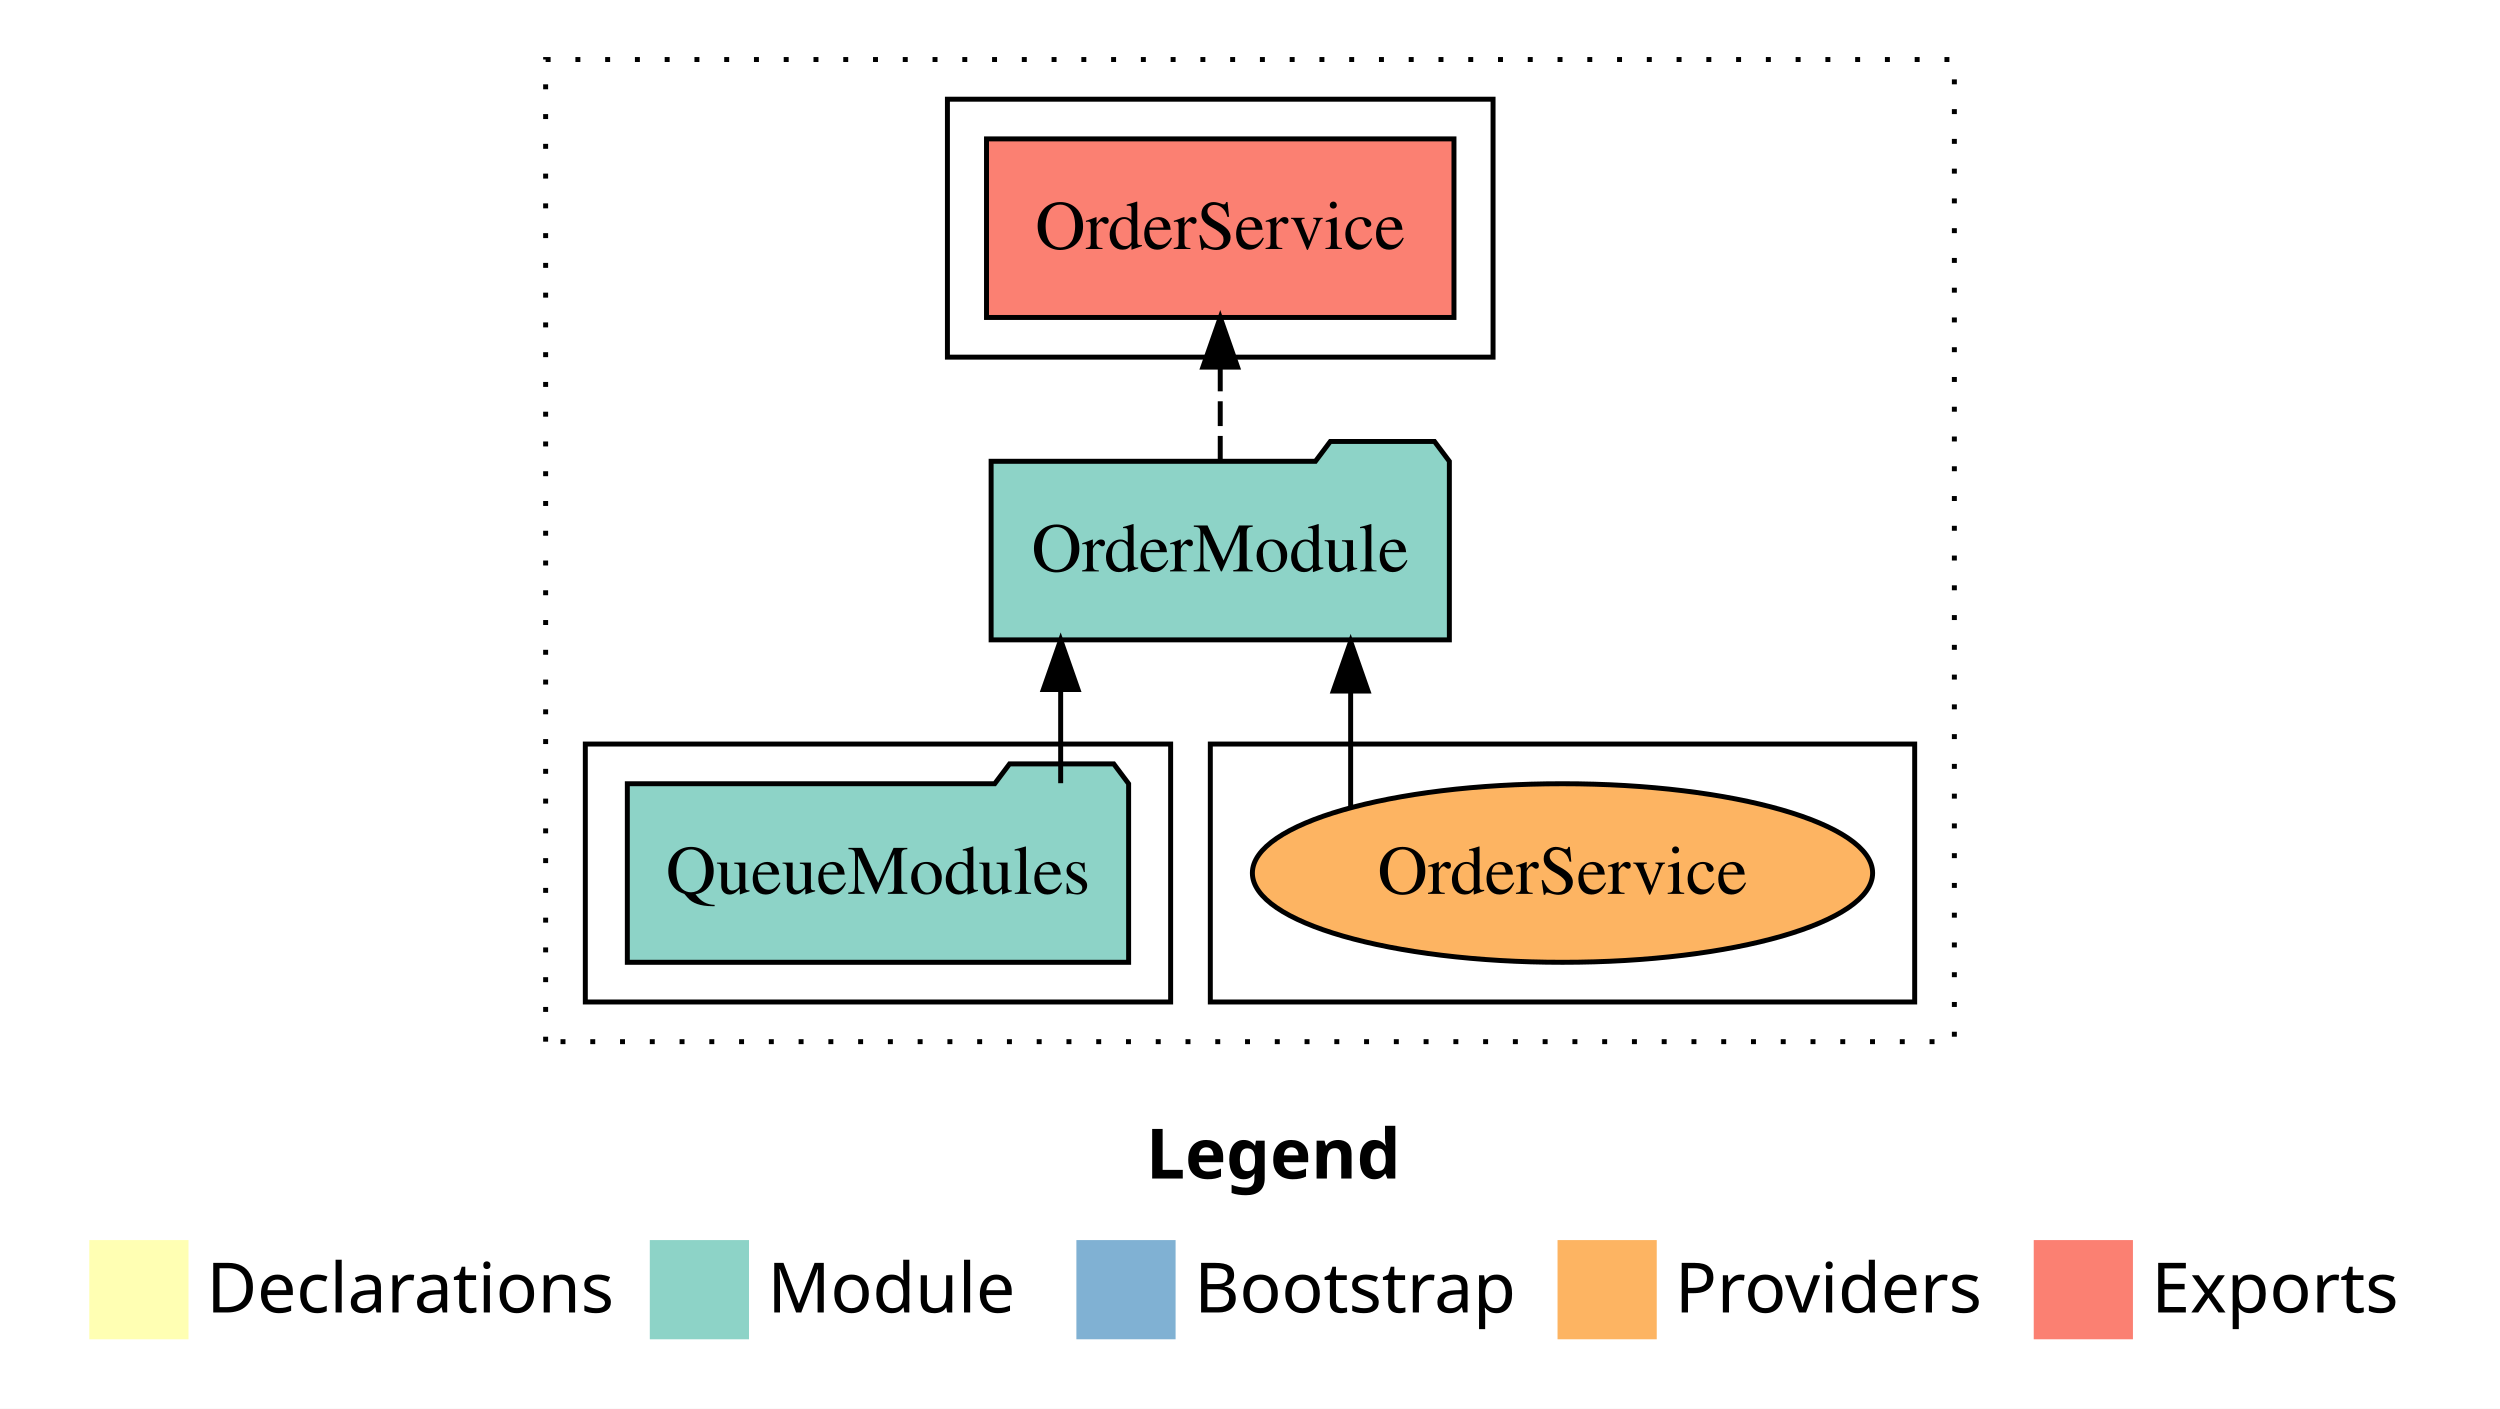
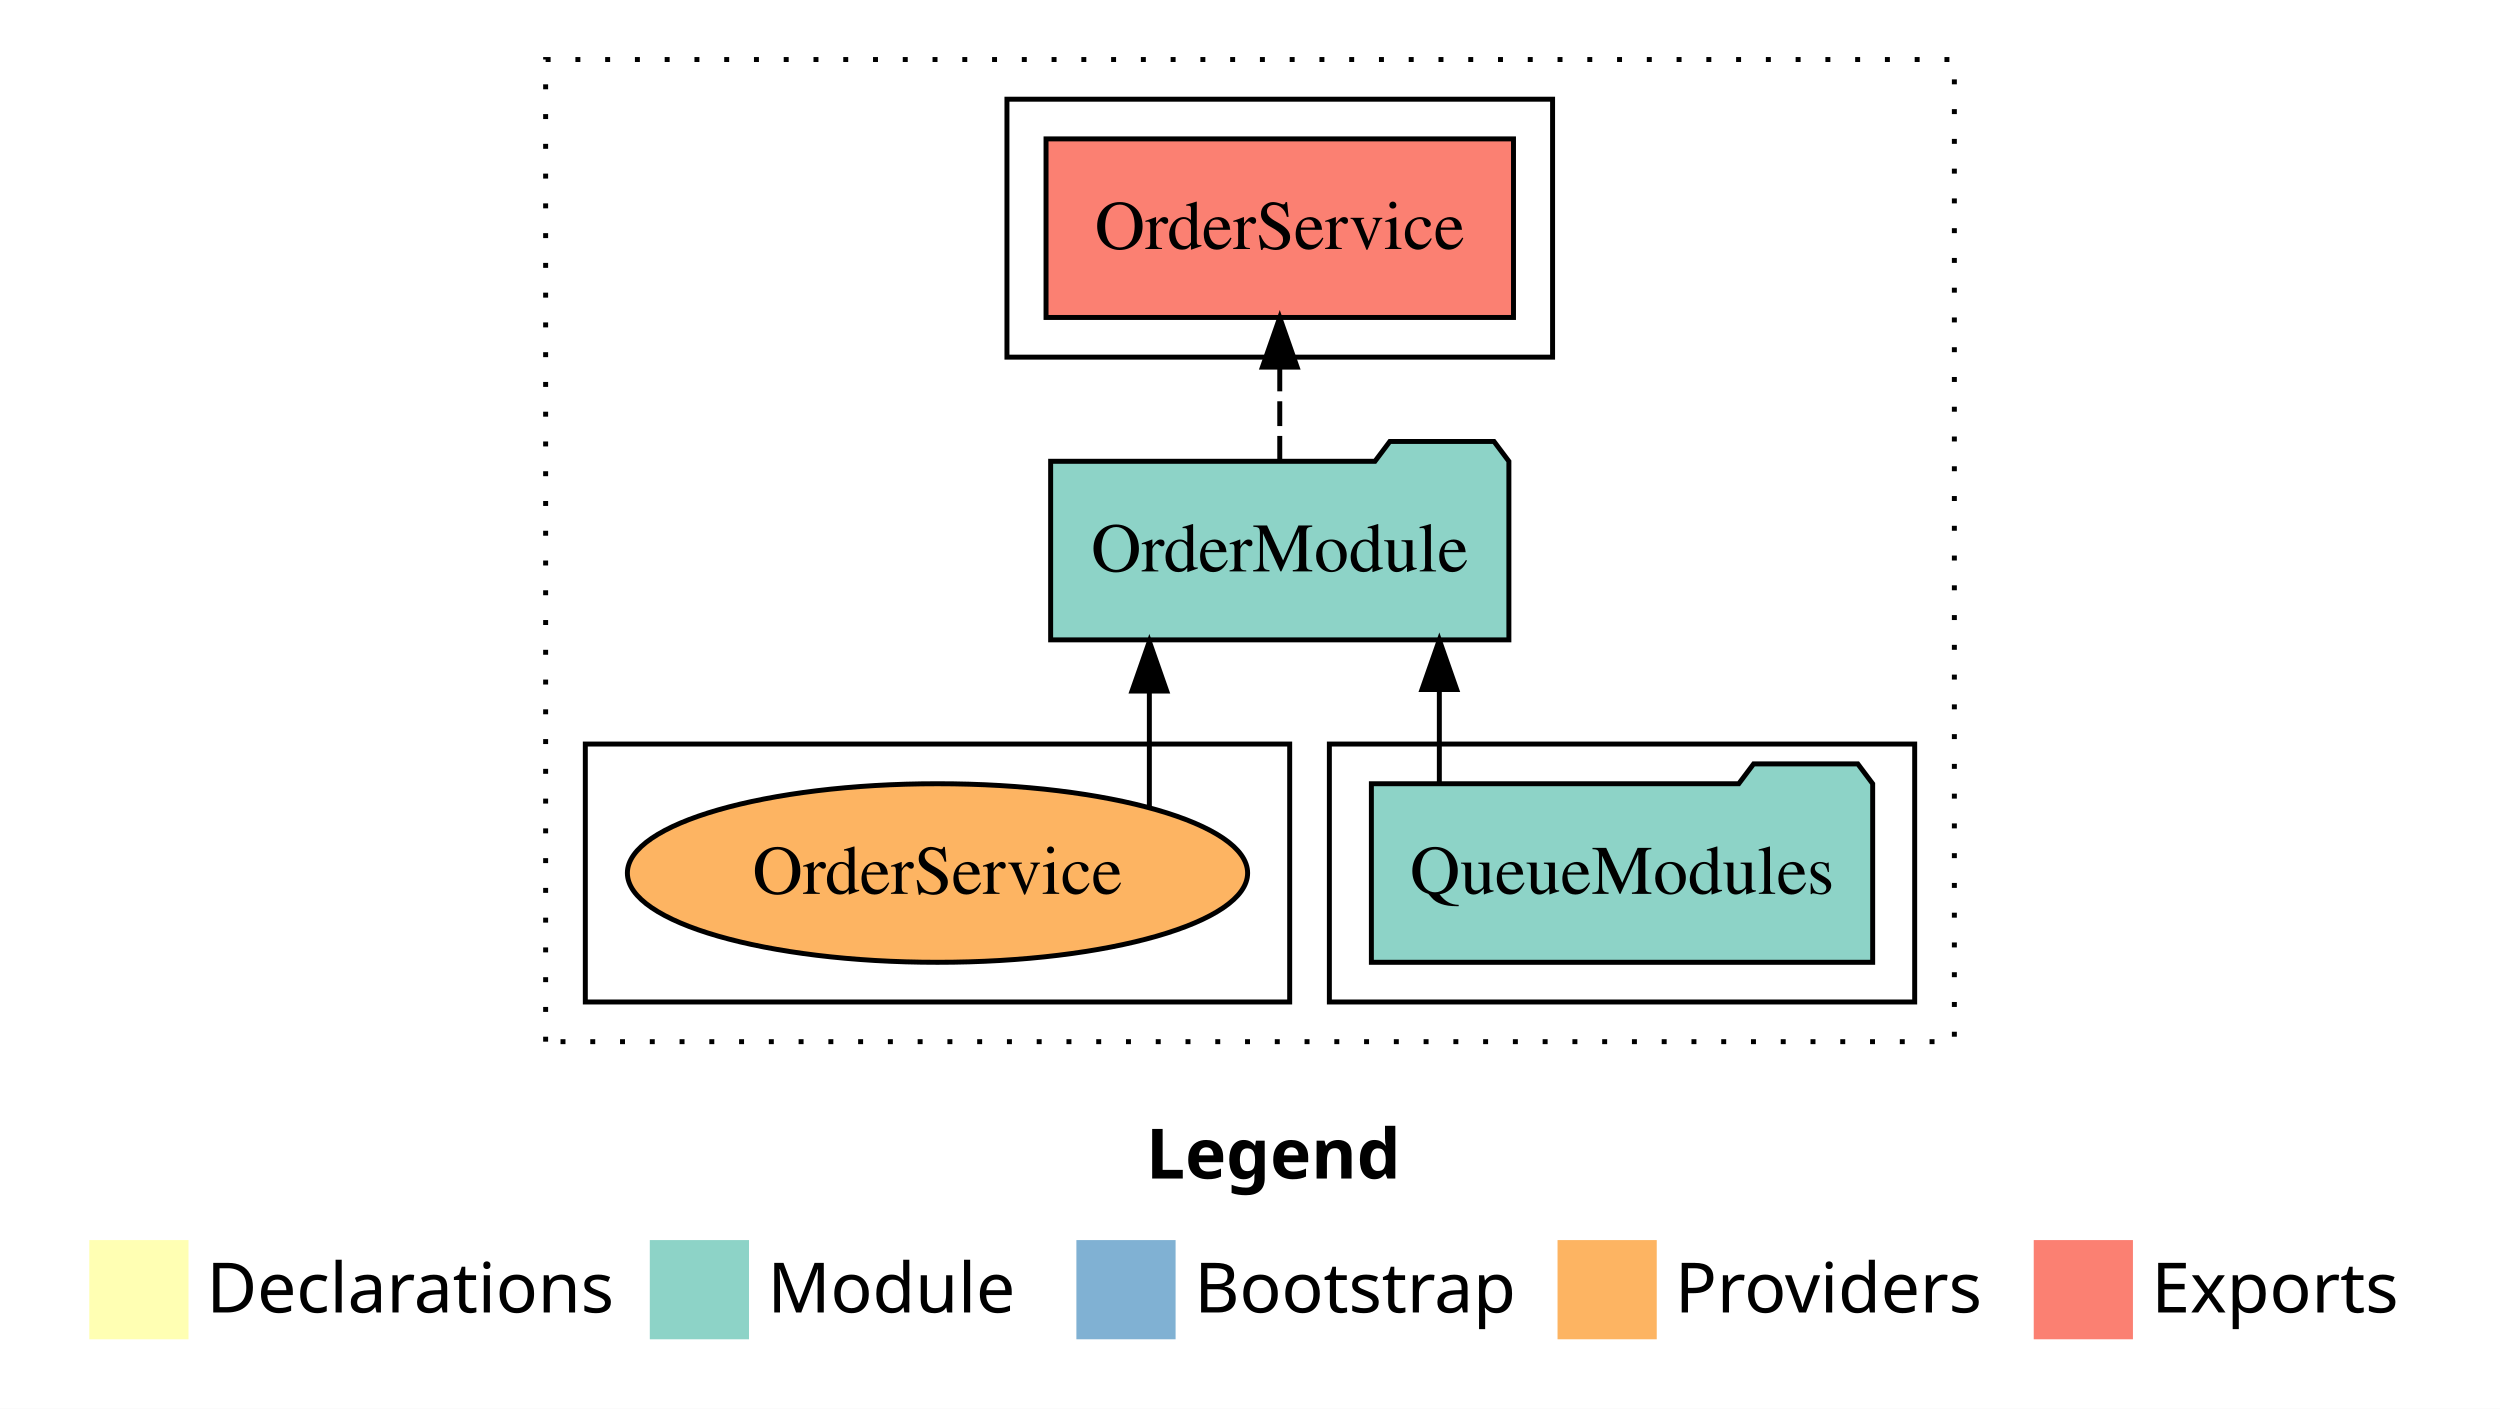
<svg xmlns="http://www.w3.org/2000/svg" width="504pt" height="284pt" viewBox="0.00 0.00 504.00 284.00">
  <g id="graph0" class="graph" transform="scale(1 1) rotate(0) translate(4 280)">
    <polygon fill="white" stroke="transparent" points="-4,4 -4,-280 500,-280 500,4 -4,4" />
    <text text-anchor="start" x="227.01" y="-42.4" font-family="Times-12" font-weight="bold" font-size="14.00">Legend</text>
    <polygon fill="#ffffb3" stroke="transparent" points="14,-10 14,-30 34,-30 34,-10 14,-10" />
    <text text-anchor="start" x="37.63" y="-15.4" font-family="Times-12" font-size="14.00">  Declarations</text>
    <polygon fill="#8dd3c7" stroke="transparent" points="127,-10 127,-30 147,-30 147,-10 127,-10" />
    <text text-anchor="start" x="150.73" y="-15.4" font-family="Times-12" font-size="14.00">  Module</text>
    <polygon fill="#80b1d3" stroke="transparent" points="213,-10 213,-30 233,-30 233,-10 213,-10" />
    <text text-anchor="start" x="236.78" y="-15.4" font-family="Times-12" font-size="14.00">  Bootstrap</text>
    <polygon fill="#fdb462" stroke="transparent" points="310,-10 310,-30 330,-30 330,-10 310,-10" />
    <text text-anchor="start" x="333.67" y="-15.4" font-family="Times-12" font-size="14.00">  Providers</text>
    <polygon fill="#fb8072" stroke="transparent" points="406,-10 406,-30 426,-30 426,-10 406,-10" />
    <text text-anchor="start" x="429.73" y="-15.4" font-family="Times-12" font-size="14.00">  Exports</text>
    <g id="clust1" class="cluster">
      <polygon fill="none" stroke="black" stroke-dasharray="1,5" points="106,-70 106,-268 390,-268 390,-70 106,-70" />
    </g>
-     <g id="clust6" class="cluster">
-       <polygon fill="none" stroke="black" points="240,-78 240,-130 382,-130 382,-78 240,-78" />
+     <g id="clust3" class="cluster">
+       <polygon fill="none" stroke="black" points="264,-78 264,-130 382,-130 382,-78 264,-78" />
    </g>
    <g id="clust4" class="cluster">
-       <polygon fill="none" stroke="black" points="187,-208 187,-260 297,-260 297,-208 187,-208" />
+       <polygon fill="none" stroke="black" points="199,-208 199,-260 309,-260 309,-208 199,-208" />
    </g>
-     <g id="clust3" class="cluster">
-       <polygon fill="none" stroke="black" points="114,-78 114,-130 232,-130 232,-78 114,-78" />
+     <g id="clust6" class="cluster">
+       <polygon fill="none" stroke="black" points="114,-78 114,-130 256,-130 256,-78 114,-78" />
    </g>
    <g id="node1" class="node">
-       <polygon fill="#8dd3c7" stroke="black" points="223.53,-122 220.53,-126 199.53,-126 196.53,-122 122.47,-122 122.47,-86 223.53,-86 223.53,-122" />
-       <text text-anchor="middle" x="173" y="-99.8" font-family="Times,serif" font-size="14.00">QueueModules</text>
+       <polygon fill="#8dd3c7" stroke="black" points="373.53,-122 370.53,-126 349.53,-126 346.53,-122 272.47,-122 272.47,-86 373.53,-86 373.53,-122" />
+       <text text-anchor="middle" x="323" y="-99.8" font-family="Times,serif" font-size="14.00">QueueModules</text>
    </g>
    <g id="node2" class="node">
-       <polygon fill="#8dd3c7" stroke="black" points="288.19,-187 285.19,-191 264.19,-191 261.19,-187 195.81,-187 195.81,-151 288.19,-151 288.19,-187" />
-       <text text-anchor="middle" x="242" y="-164.8" font-family="Times,serif" font-size="14.00">OrderModule</text>
+       <polygon fill="#8dd3c7" stroke="black" points="300.19,-187 297.19,-191 276.19,-191 273.19,-187 207.81,-187 207.81,-151 300.19,-151 300.19,-187" />
+       <text text-anchor="middle" x="254" y="-164.8" font-family="Times,serif" font-size="14.00">OrderModule</text>
    </g>
    <g id="edge1" class="edge">
-       <path fill="none" stroke="black" d="M209.83,-122.11C209.83,-122.11 209.83,-140.99 209.83,-140.99" />
-       <polygon fill="black" stroke="black" points="206.33,-140.99 209.83,-150.99 213.33,-140.99 206.33,-140.99" />
+       <path fill="none" stroke="black" d="M286.17,-122.11C286.17,-122.11 286.17,-140.99 286.17,-140.99" />
+       <polygon fill="black" stroke="black" points="282.67,-140.99 286.17,-150.99 289.67,-140.99 282.67,-140.99" />
    </g>
    <g id="node3" class="node">
-       <polygon fill="#fb8072" stroke="black" points="289.12,-252 194.88,-252 194.88,-216 289.12,-216 289.12,-252" />
-       <text text-anchor="middle" x="242" y="-229.8" font-family="Times,serif" font-size="14.00">OrderService </text>
+       <polygon fill="#fb8072" stroke="black" points="301.12,-252 206.88,-252 206.88,-216 301.12,-216 301.12,-252" />
+       <text text-anchor="middle" x="254" y="-229.8" font-family="Times,serif" font-size="14.00">OrderService </text>
    </g>
    <g id="edge2" class="edge">
-       <path fill="none" stroke="black" stroke-dasharray="5,2" d="M242,-187.11C242,-187.11 242,-205.99 242,-205.99" />
-       <polygon fill="black" stroke="black" points="238.5,-205.99 242,-215.99 245.5,-205.99 238.5,-205.99" />
+       <path fill="none" stroke="black" stroke-dasharray="5,2" d="M254,-187.11C254,-187.11 254,-205.99 254,-205.99" />
+       <polygon fill="black" stroke="black" points="250.5,-205.99 254,-215.99 257.5,-205.99 250.5,-205.99" />
    </g>
    <g id="node4" class="node">
-       <ellipse fill="#fdb462" stroke="black" cx="311" cy="-104" rx="62.52" ry="18" />
-       <text text-anchor="middle" x="311" y="-99.8" font-family="Times,serif" font-size="14.00">OrderService</text>
+       <ellipse fill="#fdb462" stroke="black" cx="185" cy="-104" rx="62.52" ry="18" />
+       <text text-anchor="middle" x="185" y="-99.8" font-family="Times,serif" font-size="14.00">OrderService</text>
    </g>
    <g id="edge3" class="edge">
-       <path fill="none" stroke="black" d="M268.29,-117.15C268.29,-117.15 268.29,-140.69 268.29,-140.69" />
-       <polygon fill="black" stroke="black" points="264.79,-140.69 268.29,-150.69 271.79,-140.69 264.79,-140.69" />
+       <path fill="none" stroke="black" d="M227.71,-117.15C227.71,-117.15 227.71,-140.69 227.71,-140.69" />
+       <polygon fill="black" stroke="black" points="224.21,-140.69 227.71,-150.69 231.21,-140.69 224.21,-140.69" />
    </g>
  </g>
</svg>
